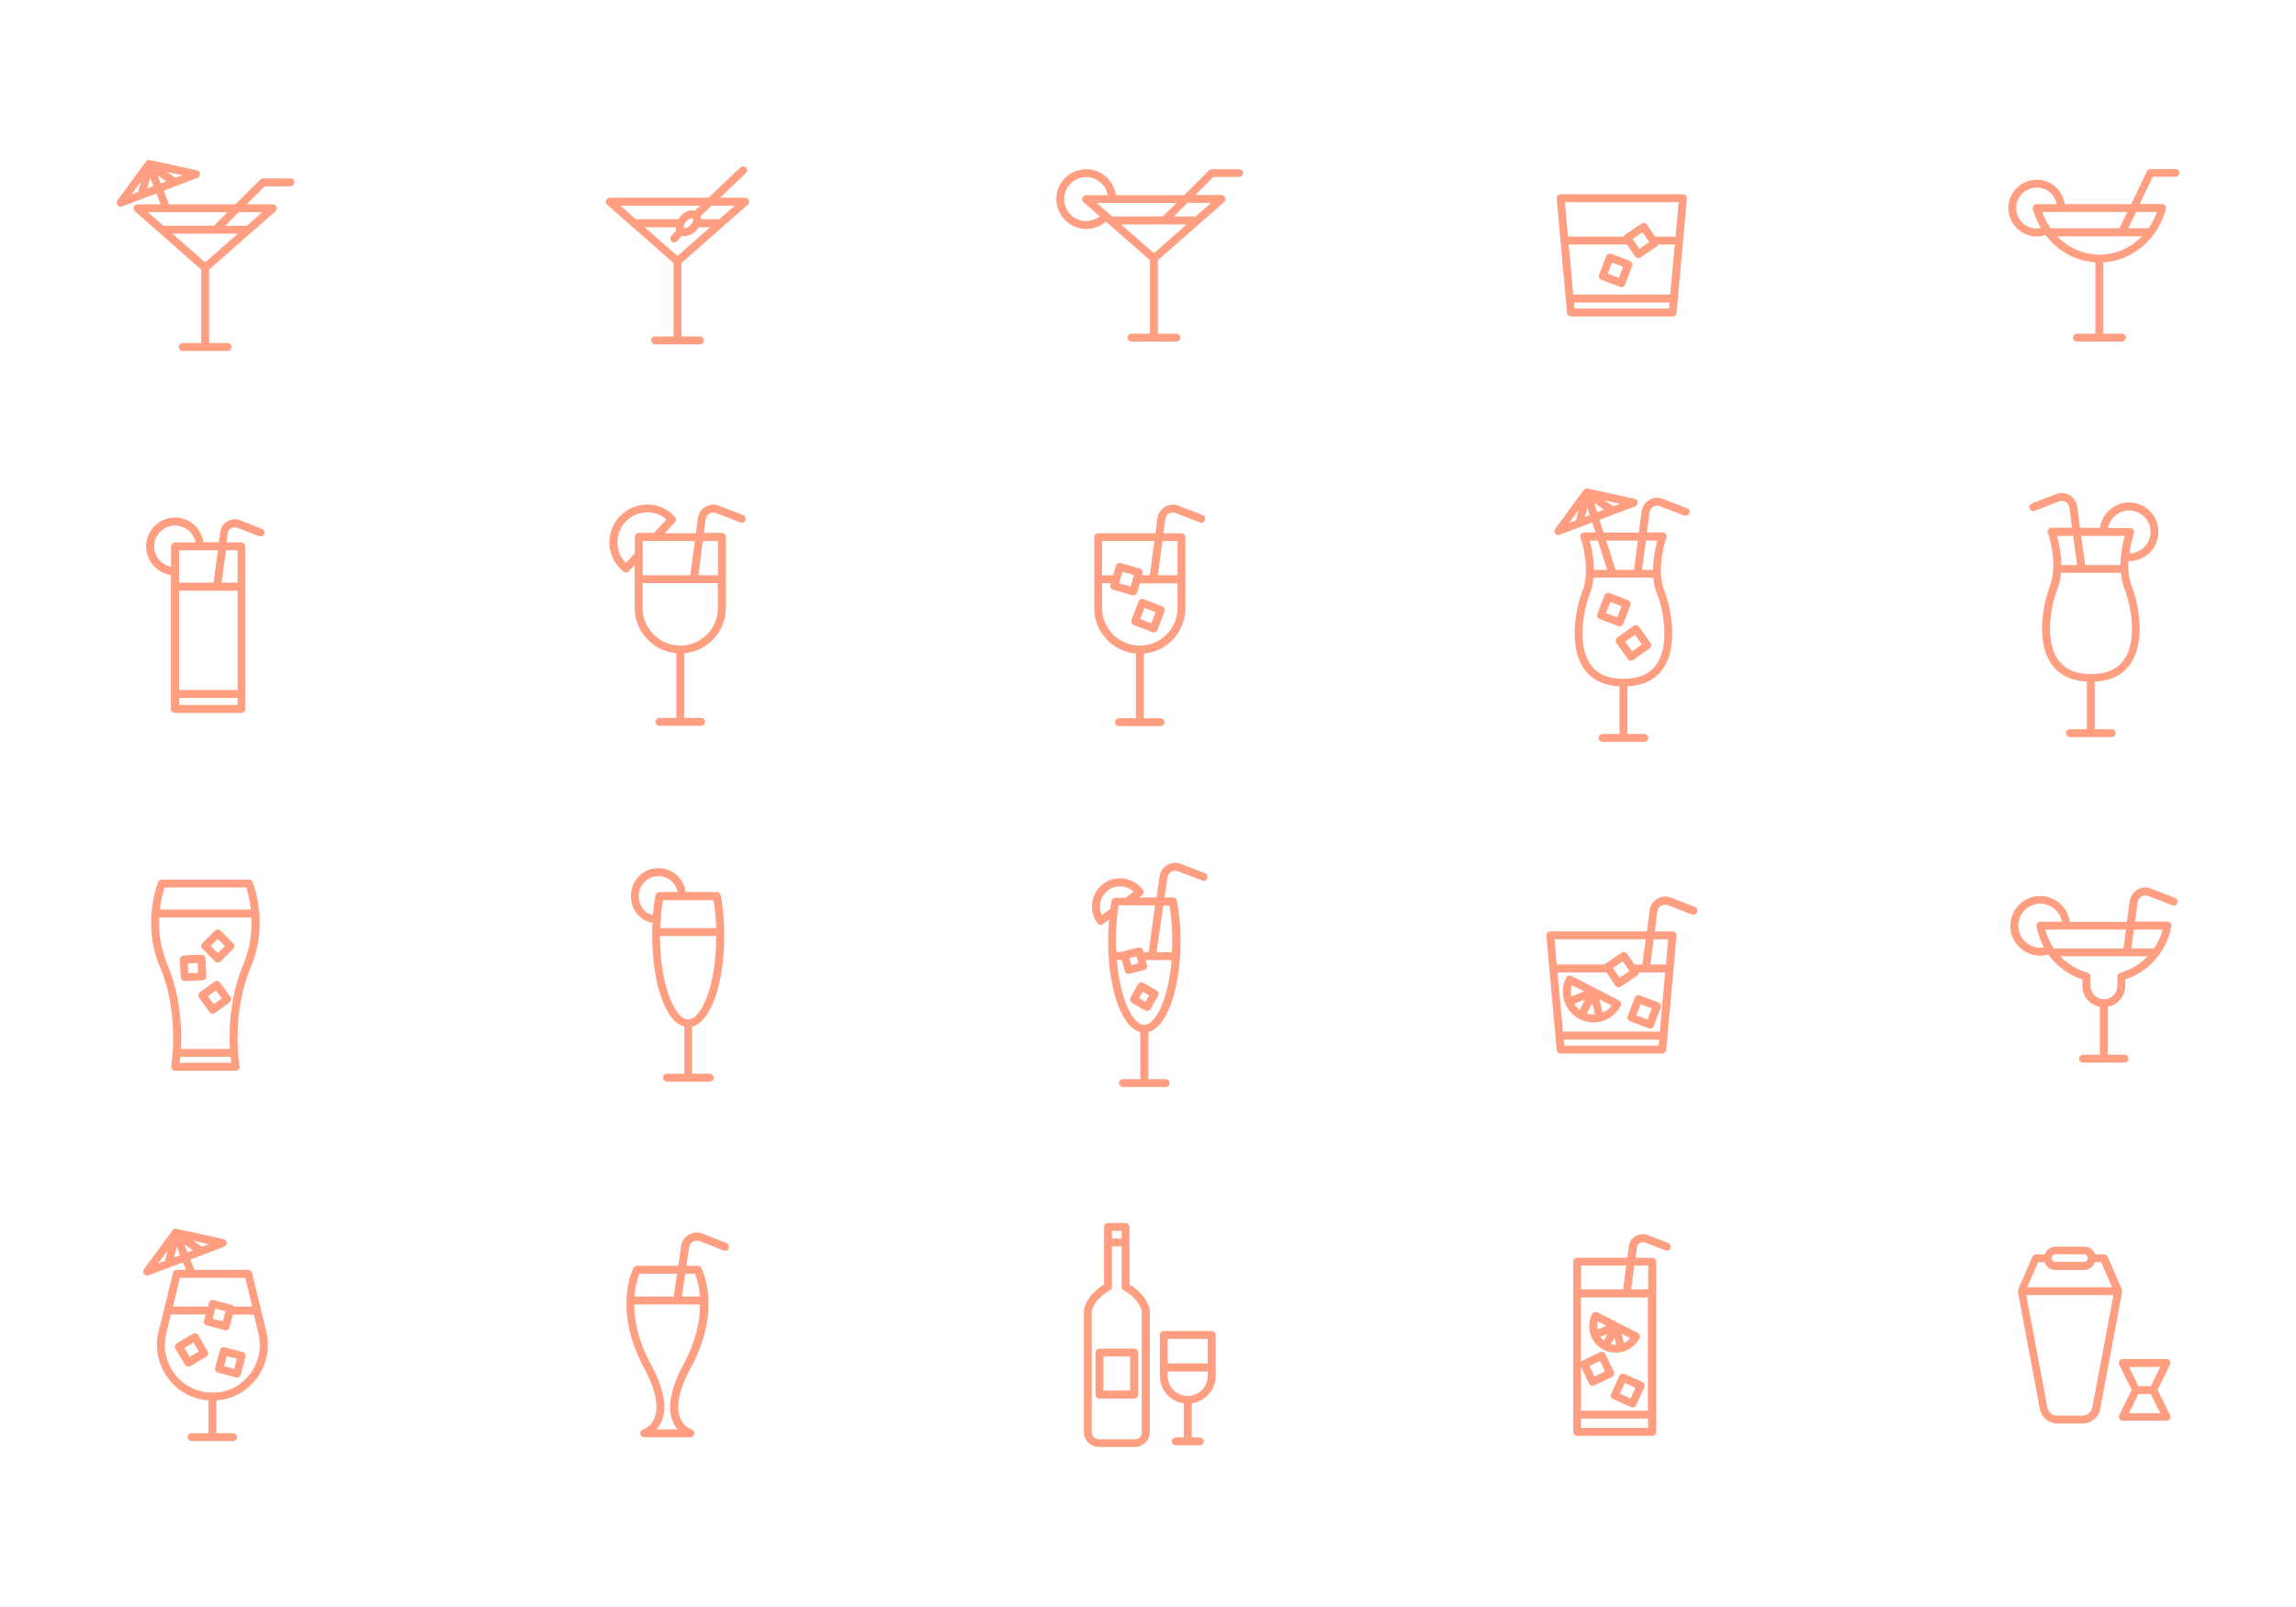
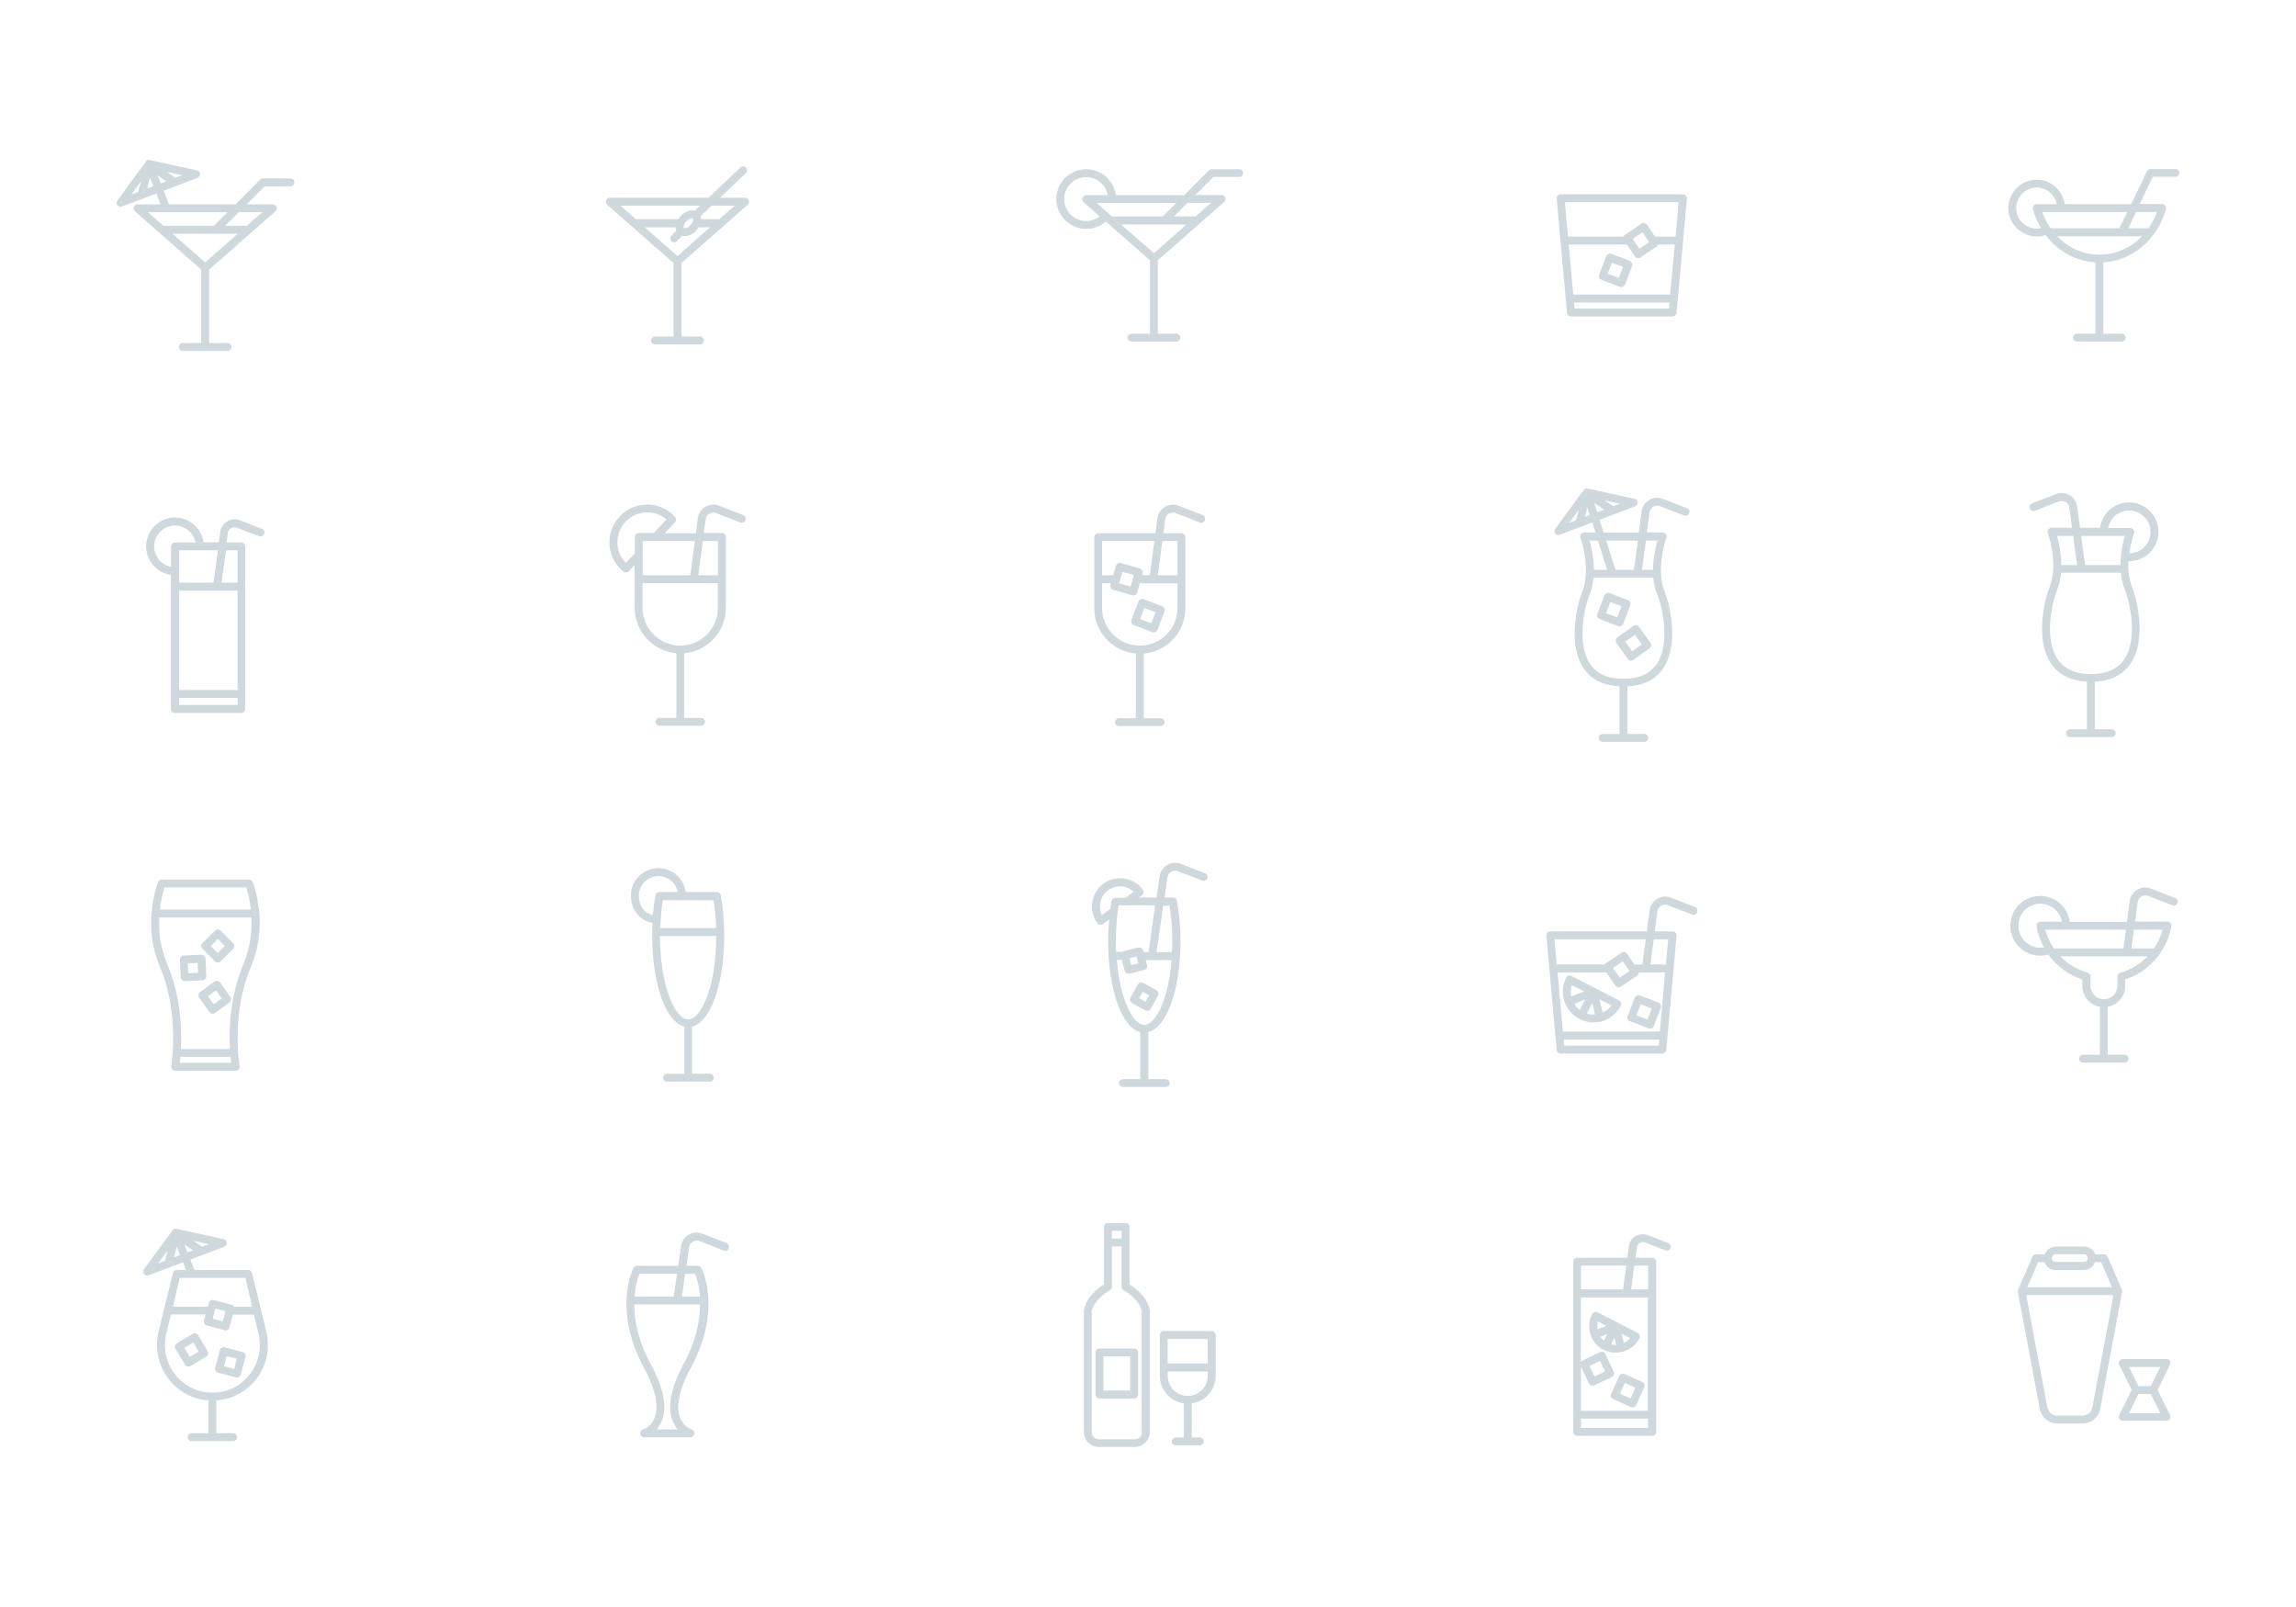
<svg xmlns="http://www.w3.org/2000/svg" height="980" viewBox="0 0 1400 980" width="1400">
-   <g fill="#ff9e80">
+   <g fill="#cfd8dc">
    <path d="m177.1 108.8h-16.7c-.6 0-1.3.3-1.7.7l-15.1 15.1h-40.6l-3.2-8.3 20.6-7.8c1-.4 1.6-1.4 1.6-2.4-.1-1.1-.8-2-1.9-2.2l-28.7-6.3c-.1 0-.3 0-.4-.1h-.1c-.1 0-.2 0-.3 0h-.1c-.1 0-.3.1-.4.1s-.2.1-.4.2c0 0-.1 0-.1.1-.1.1-.2.1-.3.2 0 0 0 0-.1.1s-.2.2-.2.3l-17.4 23.7c-.6.9-.6 2 0 2.9.5.6 1.2 1 1.9 1 .3 0 .6-.1.9-.2l21-7.9 2.5 6.6h-14c-1 0-1.9.6-2.3 1.6-.4.9-.1 2 .7 2.7l40.4 35.5v44.8h-11.3c-1.3 0-2.4 1.1-2.4 2.4s1.1 2.4 2.4 2.4h27.4c1.3 0 2.4-1.1 2.4-2.4s-1.1-2.4-2.4-2.4h-11.3v-44.8l40.4-35.5c.8-.7 1-1.7.7-2.7-.4-.9-1.3-1.6-2.3-1.6h-15.9l11-11h15.7c1.3 0 2.4-1.1 2.4-2.4 0-1.4-1.1-2.4-2.4-2.4zm-79.1 3-1.9-4.9 5.3 3.7zm9-3.4-5.3-3.6 9.5 2.1zm-21.1 2.3-1.6 6.3-4.2 1.6zm3.9 4.2 1.7-6.6 2 5.2zm11.5 14.5c.1 0 .1 0 0 0h37.4l-8.3 8.3h-30.8l-9.4-8.3zm23.8 30.6-20-17.5h39.9zm34.8-30.6-9.4 8.3h-13.2l8.3-8.3z" />
    <path d="m454.4 120.6h-15.4l15.8-15c1-.9 1-2.4.1-3.4s-2.4-1-3.4-.1l-19.5 18.5h-60.1c-1 0-1.9.6-2.3 1.6-.4.9-.1 2 .7 2.7l40.4 35.5v44.8h-11.3c-1.3 0-2.4 1.1-2.4 2.4s1.1 2.4 2.4 2.4h27.4c1.3 0 2.4-1.1 2.4-2.4s-1.1-2.4-2.4-2.4h-11.3v-44.8l40.4-35.5c.8-.7 1-1.7.7-2.7-.3-.9-1.2-1.6-2.2-1.6zm-27.5 4.9-3.2 3c-2.7-.8-6.1.4-8.7 3.2-.6.6-1.1 1.3-1.5 2h-25.8l-9.4-8.3h48.6zm-13.8 30.6-20-17.5h18.9c0 .7.1 1.4.4 2l-3 3.2c-.9 1-.8 2.5.1 3.4.5.4 1 .6 1.6.6.7 0 1.3-.3 1.8-.8l3-3.2c.5.1 1 .2 1.6.2s1.2-.1 1.9-.2c1.8-.5 3.7-1.6 5.1-3.2.6-.6 1.1-1.3 1.5-2h7zm8.9-23c.2 0 .4.1.5.1.1.1.2.6.1 1.2-.2 1-.7 2-1.6 2.9-.8.9-1.8 1.6-2.8 1.8-.6.2-1 .1-1.2 0-.1-.1-.2-.6-.1-1.2.2-1 .7-2 1.6-2.9 1.4-1.5 2.7-1.9 3.5-1.9zm16.6.6h-11.1c0-.7-.1-1.3-.3-1.9l6.7-6.4h14.1z" />
    <path d="m755.6 103.2h-16.7c-.6 0-1.3.3-1.7.7l-15.1 15.1h-41.7c-1.2-8.9-8.8-15.8-18.1-15.8-10.1 0-18.2 8.2-18.2 18.2s8.2 18.2 18.2 18.2c4.4 0 8.7-1.6 12-4.5l26.9 23.6v44.8h-11.3c-1.3 0-2.4 1.1-2.4 2.4s1.1 2.4 2.4 2.4h27.4c1.3 0 2.4-1.1 2.4-2.4s-1.1-2.4-2.4-2.4h-11.3v-44.8l40.4-35.5c.8-.7 1-1.7.7-2.7-.4-.9-1.3-1.6-2.3-1.6h-15.9l11-11h15.7c1.3 0 2.4-1.1 2.4-2.4s-1.1-2.3-2.4-2.3zm-52 51.2-20-17.5h39.9zm-25.5-22.4-2.3-2-7.1-6.2h48.6l-8.3 8.2zm-15.8 2.8c-7.4 0-13.4-6-13.4-13.4s6-13.4 13.4-13.4c6.6 0 12 4.8 13.2 11h-13.2c-1 0-1.9.6-2.3 1.6-.4.9-.1 2 .7 2.7l9.9 8.7c-2.4 1.7-5.3 2.8-8.3 2.8zm76.1-11-9.4 8.2h-13.2l8.3-8.3h14.3z" />
    <path d="m957.9 193h62c1.2 0 2.3-1 2.4-2.2l6.3-69.7c.1-.7-.2-1.3-.6-1.8s-1.1-.8-1.8-.8h-74.6c-.7 0-1.3.3-1.8.8s-.7 1.2-.6 1.8l6.3 69.7c.1 1.2 1.2 2.2 2.4 2.2zm47.7-45.4-6 4.1-4.1-6 6-4.1zm-13.6 1.5 5 7.3c.4.5.9.9 1.5 1h.4c.5 0 1-.1 1.4-.4l10-6.8c.4-.3.7-.7.9-1.1h10l-2.8 30.5h-59.1l-2.8-30.5zm-31.9 39.1-.3-3.7h58.2l-.3 3.7zm63.5-64.9-1.9 21h-12.5l-5-7.3c-.8-1.1-2.3-1.4-3.4-.6l-10 6.8c-.4.3-.7.7-.9 1.1h-33.8l-1.9-21z" />
    <path d="m976.4 170.6 11.3 4.3c.3.1.6.2.9.2 1 0 1.9-.6 2.3-1.6l4.3-11.3c.2-.6.2-1.3-.1-1.8-.3-.6-.7-1-1.3-1.3l-11.3-4.3c-.6-.2-1.3-.2-1.8.1-.6.3-1 .7-1.3 1.3l-4.3 11.3c-.6 1.2 0 2.6 1.3 3.1zm6.5-10.5 6.8 2.6-2.6 6.8-6.8-2.6z" />
    <path d="m1326.6 103.1h-15.3c-.9 0-1.8.5-2.2 1.4l-9.6 20h-40.5c-1.2-8.4-8.4-14.9-17.1-14.9-9.5 0-17.3 7.8-17.3 17.3s7.8 17.3 17.3 17.3c1.9 0 3.7-.3 5.4-.9 7.4 9.8 18.3 16 30.4 16.7v43.5h-11.3c-1.3 0-2.4 1.1-2.4 2.4s1.1 2.4 2.4 2.4h27.4c1.3 0 2.4-1.1 2.4-2.4s-1.1-2.4-2.4-2.4h-11.3v-43.5c17.8-1.1 33-13.8 38.2-32.5.2-.7.1-1.5-.4-2.1s-1.2-1-1.9-1h-13.7l8-16.6h13.8c1.3 0 2.4-1.1 2.4-2.4s-1-2.3-2.3-2.3zm-76.2 36.1c-.1-.2-.2-.3-.4-.5-1.9-2.8-3.5-6-4.8-9.4h51.9l-4.8 9.9zm-8.5.2c-6.9 0-12.5-5.6-12.5-12.5s5.6-12.5 12.5-12.5c6.1 0 11.1 4.3 12.2 10.1h-12.2c-.8 0-1.5.4-1.9 1-.5.6-.6 1.4-.4 2.1 1.2 4.2 2.8 8 4.9 11.5-.8.2-1.7.3-2.6.3zm38.3 15.9c-9.9 0-19.1-4.2-25.9-11.2h39.6 12.2c-6.8 7-15.9 11.2-25.9 11.2zm35-26c-1.3 3.6-3 6.9-5.1 9.9h-12.4l4.8-9.9z" />
    <path d="m1298.2 342.2c9.9 0 17.9-8 17.9-17.9s-8-17.9-17.9-17.9c-9 0-16.5 6.7-17.7 15.5h-12.2l-1.7-12.9c-.4-2.9-2.1-5.5-4.6-7s-5.6-1.7-8.3-.7l-14.7 5.7c-1.2.5-1.9 1.9-1.4 3.1s1.9 1.9 3.1 1.4l14.7-5.7c1.4-.5 2.9-.4 4.1.3 1.3.7 2.1 2 2.3 3.4l1.6 12.3h-12.4c-.8 0-1.5.4-2 1s-.6 1.5-.3 2.2c.1.1 3.8 10.7 3.3 21.8-.2 3.8-.8 7.7-2.3 11.3-2.3 5.5-9.4 31 .8 46.3 4.6 7 12 10.7 22 11.3v29h-10.3c-1.3 0-2.4 1.1-2.4 2.4s1.1 2.4 2.4 2.4h25.4c1.3 0 2.4-1.1 2.4-2.4s-1.1-2.4-2.4-2.4h-10.3v-29c10-.5 17.4-4.3 22-11.3 10.2-15.3 3.1-40.9.8-46.3-2.1-5.1-2.6-10.8-2.3-16 .2.1.3.1.4.1zm0-30.9c7.2 0 13.1 5.9 13.1 13.1s-5.8 13-12.9 13c.9-6.9 2.8-12.1 2.8-12.2.3-.7.2-1.6-.3-2.2s-1.2-1-2-1h-13.5c1.2-6.1 6.5-10.7 12.8-10.7zm-2.6 15.5c-1.1 3.8-2.6 10.4-2.6 17.8h-21.6l-2.4-17.8zm-31.5 0 2.4 17.8h-9.6c0-7.3-1.6-14-2.6-17.8zm31.3 75.1c-4.1 6.1-10.9 9.2-20.4 9.2s-16.3-3.1-20.4-9.2c-8.4-12.6-3.2-35-.4-41.8 1.4-3.5 2.2-7.1 2.6-10.8h36.4c.3 3.6 1.1 7.3 2.6 10.8 2.8 6.7 8 29.2-.4 41.8z" />
    <path d="m987.5 382c1 0 1.9-.6 2.3-1.6l4.3-11.3c.2-.6.2-1.3-.1-1.8-.3-.6-.7-1-1.3-1.3l-11.3-4.3c-.6-.2-1.3-.2-1.8.1-.6.3-1 .7-1.3 1.3l-4.3 11.3c-.5 1.2.2 2.6 1.4 3.1l11.3 4.3c.2.2.5.2.8.2zm-8.2-8.1 2.6-6.8 6.8 2.6-2.6 6.8z" />
    <path d="m999.4 382.3c-.4-.5-.9-.9-1.6-1-.6-.1-1.3 0-1.8.4l-9.8 7c-1.1.8-1.3 2.3-.6 3.4l7 9.8c.4.5.9.9 1.6 1h.4c.5 0 1-.2 1.4-.5l9.8-7c1.1-.8 1.3-2.3.6-3.4zm-4.2 14.9-4.2-5.9 5.9-4.2 4.2 5.9z" />
    <path d="m950.1 326.3c.3 0 .6-.1.9-.2l19.9-7.5 2 6.1h-6.9c-.8 0-1.5.4-2 1s-.6 1.5-.3 2.2c.1.1 3.8 10.6 3.3 21.8-.2 3.8-.8 7.7-2.3 11.3-2.3 5.5-9.4 31 .8 46.3 4.6 7 12 10.7 22 11.3v29h-10.3c-1.3 0-2.4 1.1-2.4 2.4s1.1 2.4 2.4 2.4h25.4c1.3 0 2.4-1.1 2.4-2.4s-1.1-2.4-2.4-2.4h-10.3v-29c10-.5 17.4-4.3 22-11.3 10.2-15.3 3.1-40.9.8-46.3-5.8-13.9.9-32.9 1-33.1.3-.7.2-1.6-.3-2.2s-1.2-1-2-1h-9.6l1.6-12.3c.2-1.4 1-2.7 2.3-3.4s2.8-.9 4.1-.3l14.7 5.7c1.2.5 2.6-.1 3.1-1.4.5-1.2-.1-2.6-1.4-3.1l-14.7-5.7c-2.7-1.1-5.8-.8-8.3.7s-4.2 4-4.6 7l-1.7 12.9h-21.5l-2.5-7.8 21.7-8.2c1-.4 1.6-1.4 1.6-2.4-.1-1.1-.8-2-1.9-2.2l-28.7-6.3c-.1 0-.1 0-.2 0h-.1c-.1 0-.3 0-.4 0h-.1c-.1 0-.2 0-.3.1 0 0 0 0-.1 0s-.3.1-.4.2-.2.1-.3.2c0 0-.1.1-.1.1-.1.1-.2.1-.2.2 0 0-.1.1-.1.1l-17.4 23.7c-.6.9-.6 2 0 2.9.3.6 1 .9 1.8.9zm24.2 3.4 5.7 17.8h-8.1c0-7.3-1.6-14-2.6-17.8zm36 75.1c-4.1 6.1-10.9 9.2-20.4 9.2s-16.3-3.1-20.4-9.2c-8.4-12.6-3.2-35-.4-41.8 1.4-3.5 2.2-7.1 2.6-10.8h11.6s0 0 0 0h24.8c.3 3.6 1.1 7.3 2.6 10.8 2.8 6.8 8 29.2-.4 41.8zm.3-75.1c-1.1 3.8-2.6 10.4-2.6 17.8h-6.8l2.4-17.8zm-11.9 0-2.4 17.8h-11.2l-5.7-17.8zm-32.2-14.5 1.4-5.6 1.4 4.5zm5.6-8.5 6 4.1-4.2 1.6zm11.5 2-5.3-3.6 9.5 2.1zm-21 2.3-1.6 6.3-4.2 1.6z" />
    <path d="m712.8 313.2c1.3-.7 2.8-.9 4.1-.3l14.7 5.7c1.2.5 2.6-.1 3.1-1.4.5-1.2-.1-2.6-1.4-3.1l-14.7-5.7c-2.8-1.1-5.8-.8-8.3.7s-4.2 4-4.6 7l-1.2 9.1h-34.9c-1.3 0-2.4 1.1-2.4 2.4v43.3c0 14.5 11.2 26.4 25.4 27.7v39.4h-10.3c-1.3 0-2.4 1.1-2.4 2.4s1.1 2.4 2.4 2.4h25.4c1.3 0 2.4-1.1 2.4-2.4s-1.1-2.4-2.4-2.4h-10.3v-39.4c14.2-1.2 25.4-13.2 25.4-27.7v-43.3c0-1.3-1.1-2.4-2.4-2.4h-11l1.1-8.4c.2-1.6 1-2.9 2.3-3.6zm-8.9 16.7-2.8 20.9h-4.7l.3-1.1c.4-1.3-.4-2.6-1.7-3l-11.6-3.3c-1.3-.4-2.6.4-3 1.7l-1.6 5.7h-6.8v-20.9zm-19.5 18.8 7 2-2 7-7-2zm10.6 45c-12.7 0-23-10.3-23-23v-15.1h5.4l-.3 1.1c-.4 1.3.4 2.6 1.7 3l11.6 3.3c.2.1.4.1.7.1 1 0 2-.7 2.3-1.7l1.6-5.7h23v15.1c0 12.6-10.3 22.9-23 22.9zm23-63.8v20.9h-12l2.8-20.9z" />
    <path d="m708.6 369.7-11.3-4.3c-1.2-.5-2.6.2-3.1 1.4l-4.3 11.3c-.5 1.2.2 2.6 1.4 3.1l11.3 4.3c.3.1.6.2.9.2 1 0 1.9-.6 2.3-1.6l4.3-11.3c.4-1.3-.3-2.7-1.5-3.1zm-6.6 10.4-6.8-2.6 2.6-6.8 6.8 2.6z" />
    <path d="m453.1 314.1-14.7-5.7c-2.8-1.1-5.8-.8-8.3.7s-4.2 4-4.6 7l-1.2 9.1h-19l6.2-6.7c.9-.9.9-2.4 0-3.3-.4-.5-.8-.9-1.2-1.3-9.3-8.7-23.8-8.2-32.5 1.1-4.2 4.5-6.4 10.3-6.2 16.5.2 6.1 2.8 11.8 7.3 16 .4.4.8.7 1.3 1.1.4.4 1 .5 1.5.5.6 0 1.3-.3 1.8-.8l3.5-3.8v26.2c0 14.5 11.2 26.4 25.4 27.7v39.4h-10.3c-1.3 0-2.4 1.1-2.4 2.4s1.1 2.4 2.4 2.4h25.4c1.3 0 2.4-1.1 2.4-2.4s-1.1-2.4-2.4-2.4h-10.3v-39.4c14.2-1.2 25.4-13.2 25.4-27.7v-43.3c0-1.3-1.1-2.4-2.4-2.4h-11l1.1-8.4c.2-1.4 1-2.7 2.3-3.4s2.8-.9 4.1-.3l14.7 5.7c1.2.5 2.6-.1 3.1-1.4.5-1.2-.1-2.6-1.4-3.1zm-61.2 36.7v-20.9h31.8l-2.8 20.9zm-10.3-7.5c-3.2-3.2-5-7.5-5.1-12.1-.2-4.8 1.6-9.5 4.9-13 6.7-7.1 17.7-7.7 25-1.4l-7.7 8.2h-9.2c-1.3 0-2.4 1.1-2.4 2.4v10zm33.2 50.4c-12.7 0-23-10.3-23-23v-15.1h45.9v15.1c.1 12.7-10.2 23-22.9 23zm23-63.8v20.9h-12l2.8-20.9z" />
    <path d="m161.1 325.6c.5-1.2-.1-2.6-1.4-3.1l-13.3-5.2c-2.6-1-5.4-.8-7.8.6s-3.9 3.8-4.3 6.5l-.9 6.3h-9.3c-1.2-8.5-8.5-15.1-17.4-15.1-9.7 0-17.6 7.9-17.6 17.6 0 8.9 6.6 16.2 15.1 17.4v81.8c0 1.3 1.1 2.4 2.4 2.4h40.5c1.3 0 2.4-1.1 2.4-2.4v-99.2c0-1.3-1.1-2.4-2.4-2.4h-9l.8-5.7c.2-1.3.9-2.3 2-3 1.1-.6 2.4-.7 3.6-.3l13.5 5.2c1.3.4 2.7-.2 3.1-1.4zm-16.2 95.2h-35.7v-60.6h23.1 12.6zm-35.7-65.5v-19.7h23.7l-2.7 19.7zm-15.2-22.1c0-7 5.7-12.7 12.7-12.7 6.2 0 11.4 4.4 12.5 10.3h-12.5c-1.3 0-2.4 1.1-2.4 2.4v12.5c-5.8-1.2-10.3-6.3-10.3-12.5zm15.2 96.7v-4.3h35.7v4.3zm35.7-94.3v19.7h-9.8l2.7-19.7z" />
    <path d="m158.2 557.8c.1-.2.1-.5.1-.7 0-.4-.1-.8-.3-1.1-.9-10.4-3.7-17.6-3.9-18.1-.4-.9-1.3-1.5-2.2-1.5h-53.3c-1 0-1.9.6-2.2 1.5-.2.5-3 7.7-3.9 18.1-.2.3-.3.7-.3 1.1 0 .3.1.5.1.7-.6 9.1.3 20.3 5.2 31.8 12.3 29 6.9 60.1 6.9 60.5-.1.7.1 1.4.5 2 .5.5 1.1.9 1.9.9h36.9c.7 0 1.4-.3 1.9-.9.5-.5.7-1.3.5-2-.1-.3-5.4-31.5 6.9-60.5 4.9-11.5 5.8-22.7 5.2-31.8zm-57.9-16.6h49.9c.7 2.3 2.1 7.2 2.8 13.5h-55.5c.7-6.4 2.1-11.2 2.8-13.5zm9.3 106.9c.1-1 .3-2.2.4-3.6h30.6c.1 1.4.3 2.6.4 3.6zm30.6-8.4h-29.9c.6-12.1 0-32.3-8.4-51.9-4.3-10.1-5.2-20-4.8-28.3h56.2c.4 8.2-.6 18.2-4.8 28.3-8.3 19.6-9 39.8-8.3 51.9z" />
    <path d="m134.2 599.2c-.4-.5-.9-.9-1.6-1-.6-.1-1.3 0-1.8.4l-8.8 6.4c-1.1.8-1.3 2.3-.6 3.4l6.3 8.8c.4.5.9.9 1.6 1h.4c.5 0 1-.2 1.4-.5l8.8-6.3c1.1-.8 1.3-2.3.6-3.4zm-3.9 13.2-3.5-4.9 4.9-3.5 3.5 4.9z" />
    <path d="m125.8 595.3-.5-10.8c-.1-1.3-1.2-2.4-2.5-2.3l-10.8.5c-1.3.1-2.4 1.2-2.3 2.5l.5 10.8c.1 1.3 1.1 2.3 2.4 2.3h.1l10.8-.5c1.3 0 2.4-1.1 2.3-2.5zm-11-1.8-.3-6 6-.3.3 6z" />
    <path d="m134.5 567.5c-.9-.9-2.5-.9-3.4 0l-7.7 7.7c-.9.9-.9 2.5 0 3.4l7.7 7.7c.5.5 1.1.7 1.7.7s1.2-.2 1.7-.7l7.7-7.7c.9-.9.9-2.5 0-3.4zm-1.7 13.7-4.3-4.3 4.3-4.3 4.3 4.3z" />
    <path d="m441.6 568.3c-.1-7.8-.8-15.3-2.1-22.3-.2-1.1-1.2-2-2.4-2h-19c-1.1-8.2-8.1-14.6-16.6-14.6-9.3 0-16.8 7.5-16.8 16.8 0 8.6 5.5 15.3 13.2 16.6-.1 1.7-.2 3.5-.2 5.2v.3.2 2.1c0 29.7 8.3 52.7 19.6 55.5v28.7h-10.6c-1.3 0-2.4 1.1-2.4 2.4s1.1 2.4 2.4 2.4h26.1c1.3 0 2.4-1.1 2.4-2.4s-1.1-2.4-2.4-2.4h-10.8v-28.7c11.3-2.9 19.6-25.8 19.6-55.5 0-.7 0-1.4 0-2.3 0 .1 0 .1 0 0zm-4.9-2.3h-34.1c.2-5.9.7-11.6 1.6-17h30.8c1 5.3 1.5 11 1.7 17zm-47.2-19.7c0-6.6 5.4-12 12-12 5.8 0 10.7 4.2 11.7 9.7h-11.1c-1.2 0-2.2.8-2.4 2-.7 3.9-1.3 7.9-1.6 12-5.1-1-8.6-5.6-8.6-11.7zm30.1 75.4c-8.1 0-17.1-20.9-17.2-50.9h34.3c.1 30-9 50.9-17.1 50.9z" />
    <path d="m706.3 605.4c-.2-.6-.6-1.1-1.1-1.5l-8.1-4.5c-1.2-.7-2.6-.2-3.3.9l-4.5 8.1c-.3.6-.4 1.2-.2 1.8s.6 1.1 1.1 1.5l8.1 4.5c.4.2.8.3 1.2.3.8 0 1.7-.4 2.1-1.2l4.5-8.1c.3-.5.4-1.2.2-1.8zm-7.8 5.5-3.9-2.2 2.2-3.9 3.9 2.2z" />
    <path d="m669.2 563c.5.6 1.2 1 1.9 1 .5 0 1-.2 1.4-.5l3.8-2.8c-.4 4.3-.6 8.7-.6 13.2 0 29.7 8.3 52.7 19.6 55.5v28.7h-10.6c-1.3 0-2.4 1.1-2.4 2.4s1.1 2.4 2.4 2.4h26.1c1.3 0 2.4-1.1 2.4-2.4s-1.1-2.4-2.4-2.4h-10.6v-28.7c11.3-2.9 19.6-25.8 19.6-55.5 0-8.7-.7-16.9-2.2-24.6-.2-1.1-1.2-2-2.4-2h-5.1l1.8-12.3c.2-1.4 1-2.7 2.3-3.4s2.8-.9 4.1-.3l14.7 5.7c1.2.5 2.6-.1 3.1-1.4.5-1.2-.1-2.6-1.4-3.1l-14.7-5.7c-2.8-1.1-5.8-.8-8.3.7s-4.2 4-4.6 6.9l-1.9 12.9h-10.7l1.8-1.3c1.1-.8 1.3-2.3.5-3.4-5.6-7.6-16.4-9.3-24-3.7-7.6 5.7-9.2 16.5-3.6 24.1zm28.5 62c-7 0-14.8-15.8-16.7-39.6h3l1.8 6.7c.2.6.6 1.1 1.1 1.5.4.2.8.3 1.2.3.2 0 .4 0 .6-.1l9-2.3c1.3-.3 2.1-1.7 1.7-2.9l-.8-3.1h15.8c-1.9 23.8-9.7 39.5-16.7 39.5zm-3.6-37.5-4.3 1.1-1.1-4.3 4.3-1.1zm19-35.2c1.1 6.8 1.7 14.1 1.7 21.8 0 2.3-.1 4.5-.2 6.6h-9.4l4.1-28.4zm-12.7 28.3h-3.1l-.3-1c-.2-.6-.6-1.1-1.1-1.5-.6-.3-1.2-.4-1.8-.3l-9 2.3c-.3.1-.5.2-.8.4h-3.7c-.1-2.2-.2-4.4-.2-6.6 0-7.6.6-14.9 1.7-21.8h22.2zm-24.7-37.7c4.8-3.5 11.4-3 15.6.9l-5 3.7h-6.1c-1.2 0-2.2.8-2.4 2-.3 1.6-.6 3.2-.8 4.8l-5.2 3.8c-2.4-5.3-.9-11.7 3.9-15.2z" />
    <path d="m998.1 607.1c-.6.3-1 .7-1.3 1.3l-4.3 11.3c-.5 1.2.2 2.6 1.4 3.1l11.3 4.3c.3.1.6.2.9.2s.7-.1 1-.2c.6-.3 1-.7 1.3-1.3l4.3-11.3c.5-1.2-.2-2.6-1.4-3.1l-11.3-4.3c-.7-.3-1.4-.3-1.9 0zm9.1 7.9-2.6 6.8-6.8-2.6 2.6-6.8z" />
    <path d="m987.2 610.1-29-14.9c-.6-.3-1.2-.3-1.8-.2-.6.2-1.1.6-1.4 1.2-2.6 5-2.6 10.6-.7 15.5v.1s0 .1.1.1c1.6 4 4.6 7.4 8.7 9.5 2.7 1.4 5.6 2.1 8.5 2.1 1.5 0 2.9-.2 4.3-.5h.1.1c5-1.3 9.5-4.6 12.1-9.6.7-1.2.2-2.7-1-3.3zm-23.9 5.8c-1.4-1-2.5-2.3-3.4-3.7l6.6-2.7zm-4.9-15.1 7.5 3.8-7.8 3.1c-.5-2.2-.4-4.6.3-6.9zm9.2 17.3 3.3-6.4 1.7 6.9c-1.8.2-3.4 0-5-.5zm9.6-.6-2-8.1 7.5 3.8c-1.4 1.9-3.3 3.4-5.5 4.3z" />
    <path d="m1033.5 553.1-14.7-5.7c-2.7-1.1-5.8-.8-8.3.7s-4.2 4-4.6 7l-1.7 12.9h-58.9c-.7 0-1.3.3-1.8.8s-.7 1.2-.6 1.8l6.3 69.7c.1 1.2 1.2 2.2 2.4 2.2h62c1.2 0 2.3-1 2.4-2.2l6.3-69.7c.1-.7-.2-1.3-.6-1.8-.5-.5-1.1-.8-1.8-.8h-10.9l1.6-12.3c.2-1.4 1-2.7 2.3-3.4s2.8-.9 4.1-.3l14.7 5.7c1.2.5 2.6-.1 3.1-1.4.6-1.3-.1-2.7-1.3-3.2zm-30 19.7-2.1 15.4h-4.8l-4.5-6.6c-.8-1.1-2.3-1.4-3.4-.6l-10 6.8c-.2.1-.3.3-.4.4h-29.1l-1.4-15.4zm8.6 56.3h-59.1l-3.3-36.1h29.8l5.5 8.1c.4.5.9.9 1.5 1h.4c.5 0 1-.1 1.4-.4l10-6.8c.6-.4 1-1.1 1-1.9h16zm-18.7-37.2.2.3-6 4.1-4.1-6 6-4.1zm-39.6 45.8-.3-3.7h58.2l-.3 3.7zm63.4-64.9-1.4 15.4h-9.5l2.1-15.4z" />
    <path d="m1326.2 547.6-14.7-5.7c-2.7-1.1-5.8-.8-8.3.7s-4.2 4-4.6 7l-1.7 12.6h-34.8c-1.2-8.9-8.8-15.8-18.1-15.8-10.1 0-18.2 8.2-18.2 18.2 0 10.1 8.2 18.2 18.2 18.2 1.7 0 3.3-.2 4.9-.7.1.2.2.3.3.4 5.1 6.8 12.2 12.1 20.5 14.8v3.9c0 6.4 4.6 11.7 10.7 12.8v29.2h-10.3c-1.3 0-2.4 1.1-2.4 2.4s1.1 2.4 2.4 2.4h25.4c1.3 0 2.4-1.1 2.4-2.4s-1.1-2.4-2.4-2.4h-10.3v-29.2c6.1-1.1 10.7-6.5 10.7-12.8v-3.9c8.3-2.7 15.4-8 20.5-14.8.1-.1.3-.3.3-.5 3.6-5 6.2-10.8 7.3-17.1.1-.7-.1-1.4-.5-2-.5-.5-1.1-.9-1.8-.9h-19.8l1.6-11.9c.2-1.4 1-2.7 2.3-3.4s2.8-.9 4.1-.3l14.7 5.7c1.2.5 2.6-.1 3.1-1.4.4-1.3-.2-2.7-1.5-3.1zm-73.8 30.8c-2.4-3.5-4.2-7.4-5.3-11.5h49.2l-1.5 11.5zm-21.7-13.9c0-7.4 6-13.4 13.4-13.4 6.6 0 12 4.8 13.2 11h-13.2c-.7 0-1.4.3-1.8.9-.5.5-.7 1.3-.5 2 .8 4.6 2.4 8.9 4.5 12.8-.7.1-1.4.2-2.2.2-7.4-.1-13.4-6.1-13.4-13.5zm62.2 28.7c-1 .3-1.8 1.2-1.8 2.3v5.7c0 4.5-3.7 8.2-8.2 8.2s-8.2-3.7-8.2-8.2v-5.7c0-1.1-.7-2-1.8-2.3-6.4-1.8-12.1-5.3-16.6-10h53.2c-4.5 4.7-10.2 8.2-16.6 10zm25.8-26.3c-1.1 4.2-2.9 8-5.3 11.5h-13.8l1.5-11.5z" />
    <path d="m153.7 776.3c-.3-1.1-1.2-1.9-2.3-1.9h-32.9l-2.4-6.3 20.6-7.8c1-.4 1.6-1.4 1.6-2.4-.1-1.1-.8-2-1.9-2.2l-28.7-6.3c-.1 0-.3 0-.4-.1 0 0 0 0-.1 0s-.3 0-.4 0c0 0 0 0-.1 0-.3.1-.6.2-.8.3 0 0-.1 0-.1.1-.1.1-.2.1-.3.2 0 0 0 0-.1.1s-.2.2-.2.3l-17.4 23.7c-.6.9-.6 2 0 2.9.5.6 1.2 1 1.9 1 .3 0 .6-.1.9-.2l21-7.9 1.8 4.6h-5.6c-1.1 0-2.1.8-2.3 1.8l-8.8 35.8c-2.4 10-.3 20.5 6 28.8 5.9 7.8 14.8 12.6 24.4 13.2v20h-10.3c-1.3 0-2.4 1.1-2.4 2.4s1.1 2.4 2.4 2.4h12.7 12.7c1.3 0 2.4-1.1 2.4-2.4s-1.1-2.4-2.4-2.4h-10.3v-20c9.7-.6 18.5-5.4 24.5-13.2 6.2-8.2 8.4-18.7 6-28.7zm-39.4-12.6-1.9-4.9 5.3 3.7zm8.9-3.4-5.3-3.6 9.5 2.1zm-21 2.3-1.6 6.3-4.2 1.6zm3.9 4.2 1.7-6.6 2 5.2zm3.5 12.5h7.3 32.7l4.2 17.5h-11.1c-.3-.6-.9-1-1.5-1.1l-10.9-2.9c-1.3-.3-2.6.4-2.9 1.7l-.6 2.3h-21.3zm21.7 18.7 6.2 1.6-1.6 6.2-6.2-1.6zm21.2 39.9c-5.2 6.8-12.9 11-21.4 11.3-1.1 0-2.2 0-3.2 0-8.4-.4-16.2-4.5-21.4-11.3-5.3-7.1-7.2-16.1-5.1-24.7l2.8-11.6h21.2l-1 3.8c-.3 1.3.4 2.6 1.7 2.9l10.9 2.9c.2.1.4.1.6.1.4 0 .8-.1 1.2-.3.6-.3 1-.9 1.1-1.5l2.1-7.8h12.8l2.8 11.7c2.1 8.4.2 17.4-5.1 24.5z" />
    <path d="m120.8 814.2c-.7-1.1-2.2-1.5-3.3-.8l-9.7 5.8c-.6.3-.9.9-1.1 1.5s-.1 1.3.3 1.8l5.8 9.7c.3.5.9.9 1.5 1.1.2 0 .4.1.6.1.4 0 .9-.1 1.2-.3l9.7-5.8c1.1-.7 1.5-2.2.8-3.3zm-5.1 13.3-3.3-5.5 5.5-3.3 3.3 5.5z" />
    <path d="m147.9 824.5-10.9-2.9c-1.3-.3-2.6.4-2.9 1.7l-2.9 10.9c-.2.6-.1 1.3.3 1.8.3.6.9 1 1.5 1.1l10.9 2.9c.2.1.4.1.6.1 1.1 0 2-.7 2.3-1.8l2.9-10.9c.2-.6.1-1.3-.3-1.8-.3-.6-.8-1-1.5-1.1zm-5.1 10.3-6.2-1.6 1.6-6.2 6.2 1.6z" />
    <path d="m442.9 758-14.7-5.7c-2.8-1.1-5.8-.8-8.3.7s-4.2 4-4.6 6.9l-1.7 12h-25.2c-.9 0-1.7.5-2.1 1.3-.5 1-12.8 25.3 6.4 61 8.9 16.5 8.4 25.8 6.4 30.6-2.2 5.4-6.8 6.9-7 6.9-1.2.3-1.9 1.5-1.7 2.7s1.2 2.1 2.4 2.1h28.2c1.2 0 2.2-.9 2.4-2.1s-.6-2.3-1.7-2.7c0 0-4.7-1.5-6.9-6.8-2-4.9-2.6-14.2 6.4-30.7 19.3-35.7 7-60 6.4-61-.4-.8-1.2-1.3-2.1-1.3h-6.9l1.6-11.3c.2-1.4 1-2.7 2.3-3.4s2.8-.9 4.1-.3l14.7 5.7c1.2.5 2.6-.1 3.1-1.4.3-1.3-.3-2.7-1.5-3.2zm-53 18.8h22.9l-2 13.9h-23.9c.5-6.9 2.1-11.8 3-13.9zm26.9 55.1c-7.9 14.7-10.1 26.4-6.6 34.9.8 2 1.9 3.6 3 4.9h-12.8c1.1-1.3 2.2-2.9 3-4.9 3.6-8.5 1.4-20.2-6.6-34.9-7.8-14.4-10.1-26.9-10.1-36.4h40.1c.1 9.5-2.2 22-10 36.4zm7-55.1c.9 2.2 2.5 7 3 13.9h-11l2-13.9z" />
    <path d="m688.7 783.3v-35.1c0-1.3-1.1-2.4-2.4-2.4h-10.7c-1.3 0-2.4 1.1-2.4 2.4v35.1c-3.1 1.9-10.6 7.2-12.3 15.6v.5 73.9c0 5 4.1 9.1 9.1 9.1h22c5 0 9.1-4.1 9.1-9.1v-73.9c0-.2 0-.3 0-.5-1.8-8.4-9.3-13.7-12.4-15.6zm-4.8-32.7v4.7h-5.9v-4.7zm12.4 122.8c0 2.4-1.9 4.3-4.3 4.3h-22c-2.4 0-4.3-1.9-4.3-4.3v-73.7c1.7-8 10.9-12.7 11-12.8.8-.4 1.3-1.2 1.3-2.2v-24.6h5.9v24.6c0 .9.5 1.7 1.3 2.2.1 0 9.3 4.8 11 12.8v73.7z" />
    <path d="m668 824.8v25.7c0 1.3 1.1 2.4 2.4 2.4h21.2c1.3 0 2.4-1.1 2.4-2.4v-25.7c0-1.3-1.1-2.4-2.4-2.4h-21.2c-1.4 0-2.4 1-2.4 2.4zm4.8 2.4h16.3v20.8h-16.3z" />
    <path d="m738.8 811.7h-29.2c-1.3 0-2.4 1.1-2.4 2.4v24.9c0 8.6 6.4 15.7 14.6 16.8v20.8h-4.9c-1.3 0-2.4 1.1-2.4 2.4s1.1 2.4 2.4 2.4h14.7c1.3 0 2.4-1.1 2.4-2.4s-1.1-2.4-2.4-2.4h-4.9v-20.8c8.3-1.2 14.6-8.3 14.6-16.8v-24.9c-.1-1.3-1.2-2.4-2.5-2.4zm-2.4 4.8v15h-24.4v-15zm-12.2 34.8c-6.7 0-12.2-5.5-12.2-12.2v-2.7h24.4v2.7c0 6.7-5.5 12.2-12.2 12.2z" />
    <path d="m970.8 801.3c-2 3.9-2.3 8.3-1 12.4.1.3.2.7.4 1v.1.1c1.5 3.6 4.1 6.5 7.6 8.2 2.3 1.2 4.8 1.8 7.4 1.8 1.7 0 3.4-.3 5-.8 4.1-1.3 7.5-4.2 9.5-8 .6-1.2.1-2.6-1-3.2l-24.6-12.6c-1.2-.6-2.7-.1-3.3 1zm7.2 16.3c-.8-.7-1.6-1.5-2.2-2.4l4.3-1.7zm4.3 2.2 2.1-4.1 1.1 4.5c-1 0-2.1-.2-3.2-.4zm7.9-.8-1.4-5.7 5.2 2.7c-1 1.3-2.3 2.3-3.8 3zm-10.7-10.5-5.4 2.2c-.3-1.6-.2-3.3.2-4.9z" />
    <path d="m987.3 839.2-4.9 10.9c-.3.6-.3 1.2-.1 1.8s.7 1.1 1.3 1.3l10.9 4.9c.3.1.7.2 1 .2.9 0 1.8-.5 2.2-1.4l4.9-10.9c.5-1.2 0-2.6-1.2-3.2l-10.9-4.9c-1.3-.4-2.7.1-3.2 1.3zm9.9 7.1-2.9 6.5-6.5-2.9 2.9-6.5z" />
    <path d="m1017.1 758-12.4-4.8c-2.4-.9-5.1-.7-7.4.6s-3.7 3.6-4.1 6.2l-.9 7h-30.6c-1.3 0-2.4 1.1-2.4 2.4v103.8c0 1.3 1.1 2.4 2.4 2.4h45.8c1.3 0 2.4-1.1 2.4-2.4v-103.8c0-1.3-1.1-2.4-2.4-2.4h-10.2l.8-6.3c.2-1.1.8-2.1 1.8-2.7s2.1-.7 3.2-.3l12.4 4.8c1.2.5 2.6-.1 3.1-1.4.4-1.2-.3-2.6-1.5-3.1zm-25.5 13.8-1.9 14.5h-25.7v-14.5zm13.4 88.5h-41v-26.8l4.9 10.2c.4.9 1.3 1.4 2.2 1.4.4 0 .7-.1 1-.2l10.8-5.2c1.2-.6 1.7-2 1.1-3.2l-5.2-10.8c-.6-1.2-2-1.7-3.2-1.1l-10.8 5.2c-.4.2-.6.4-.9.7v-39.3h40.9v69.1zm-35.8-27.3 6.4-3.1 3.1 6.4-6.4 3.1zm-5.2 37.8v-5.7h40.9v5.7zm41-99v14.5h-10.4l1.9-14.5z" />
    <path d="m1294 787.7c0-.1 0-.2 0-.2 0-.1 0-.2 0-.3s0-.2 0-.2c0-.1-.1-.2-.1-.3v-.1l-8.7-20.1c-.4-.9-1.3-1.5-2.2-1.5h-5.4c-1-2.8-3.6-4.8-6.7-4.8h-17.4c-3.1 0-5.7 2-6.7 4.8h-5.4c-1 0-1.8.6-2.2 1.5l-8.7 20.1v.1c0 .1-.1.2-.1.3v.2.3.2.1l13.4 71.4c1 5.2 5.5 8.9 10.7 8.9h15.4c5.2 0 9.8-3.7 10.7-8.9l13.4-71.4c-.1 0-.1-.1 0-.1zm-40.7-22.8h17.4c1.3 0 2.3 1 2.3 2.3s-1 2.3-2.3 2.3h-17.4c-1.3 0-2.3-1-2.3-2.3 0-1.2 1.1-2.3 2.3-2.3zm-10.5 4.8h3.8c1 2.8 3.6 4.8 6.7 4.8h17.4c3.1 0 5.7-2 6.7-4.8h3.8l6.6 15.3h-51.7zm33 88.6c-.5 2.9-3.1 5-6 5h-15.4c-2.9 0-5.4-2.1-6-5l-12.9-68.5h53.2z" />
    <path d="m1323.1 829.9c-.4-.7-1.2-1.1-2-1.1h-26.8c-.8 0-1.6.4-2 1.1s-.5 1.6-.1 2.3l7.6 15.4-7.6 15.4c-.4.7-.3 1.6.1 2.3s1.2 1.1 2 1.1h26.8c.8 0 1.6-.4 2-1.1s.5-1.6.1-2.3l-7.6-15.4 7.6-15.4c.4-.7.3-1.6-.1-2.3zm-24.9 31.9 5.7-11.7h7.6l5.7 11.7zm13.3-16.5h-7.6l-5.7-11.7h19z" />
  </g>
</svg>
